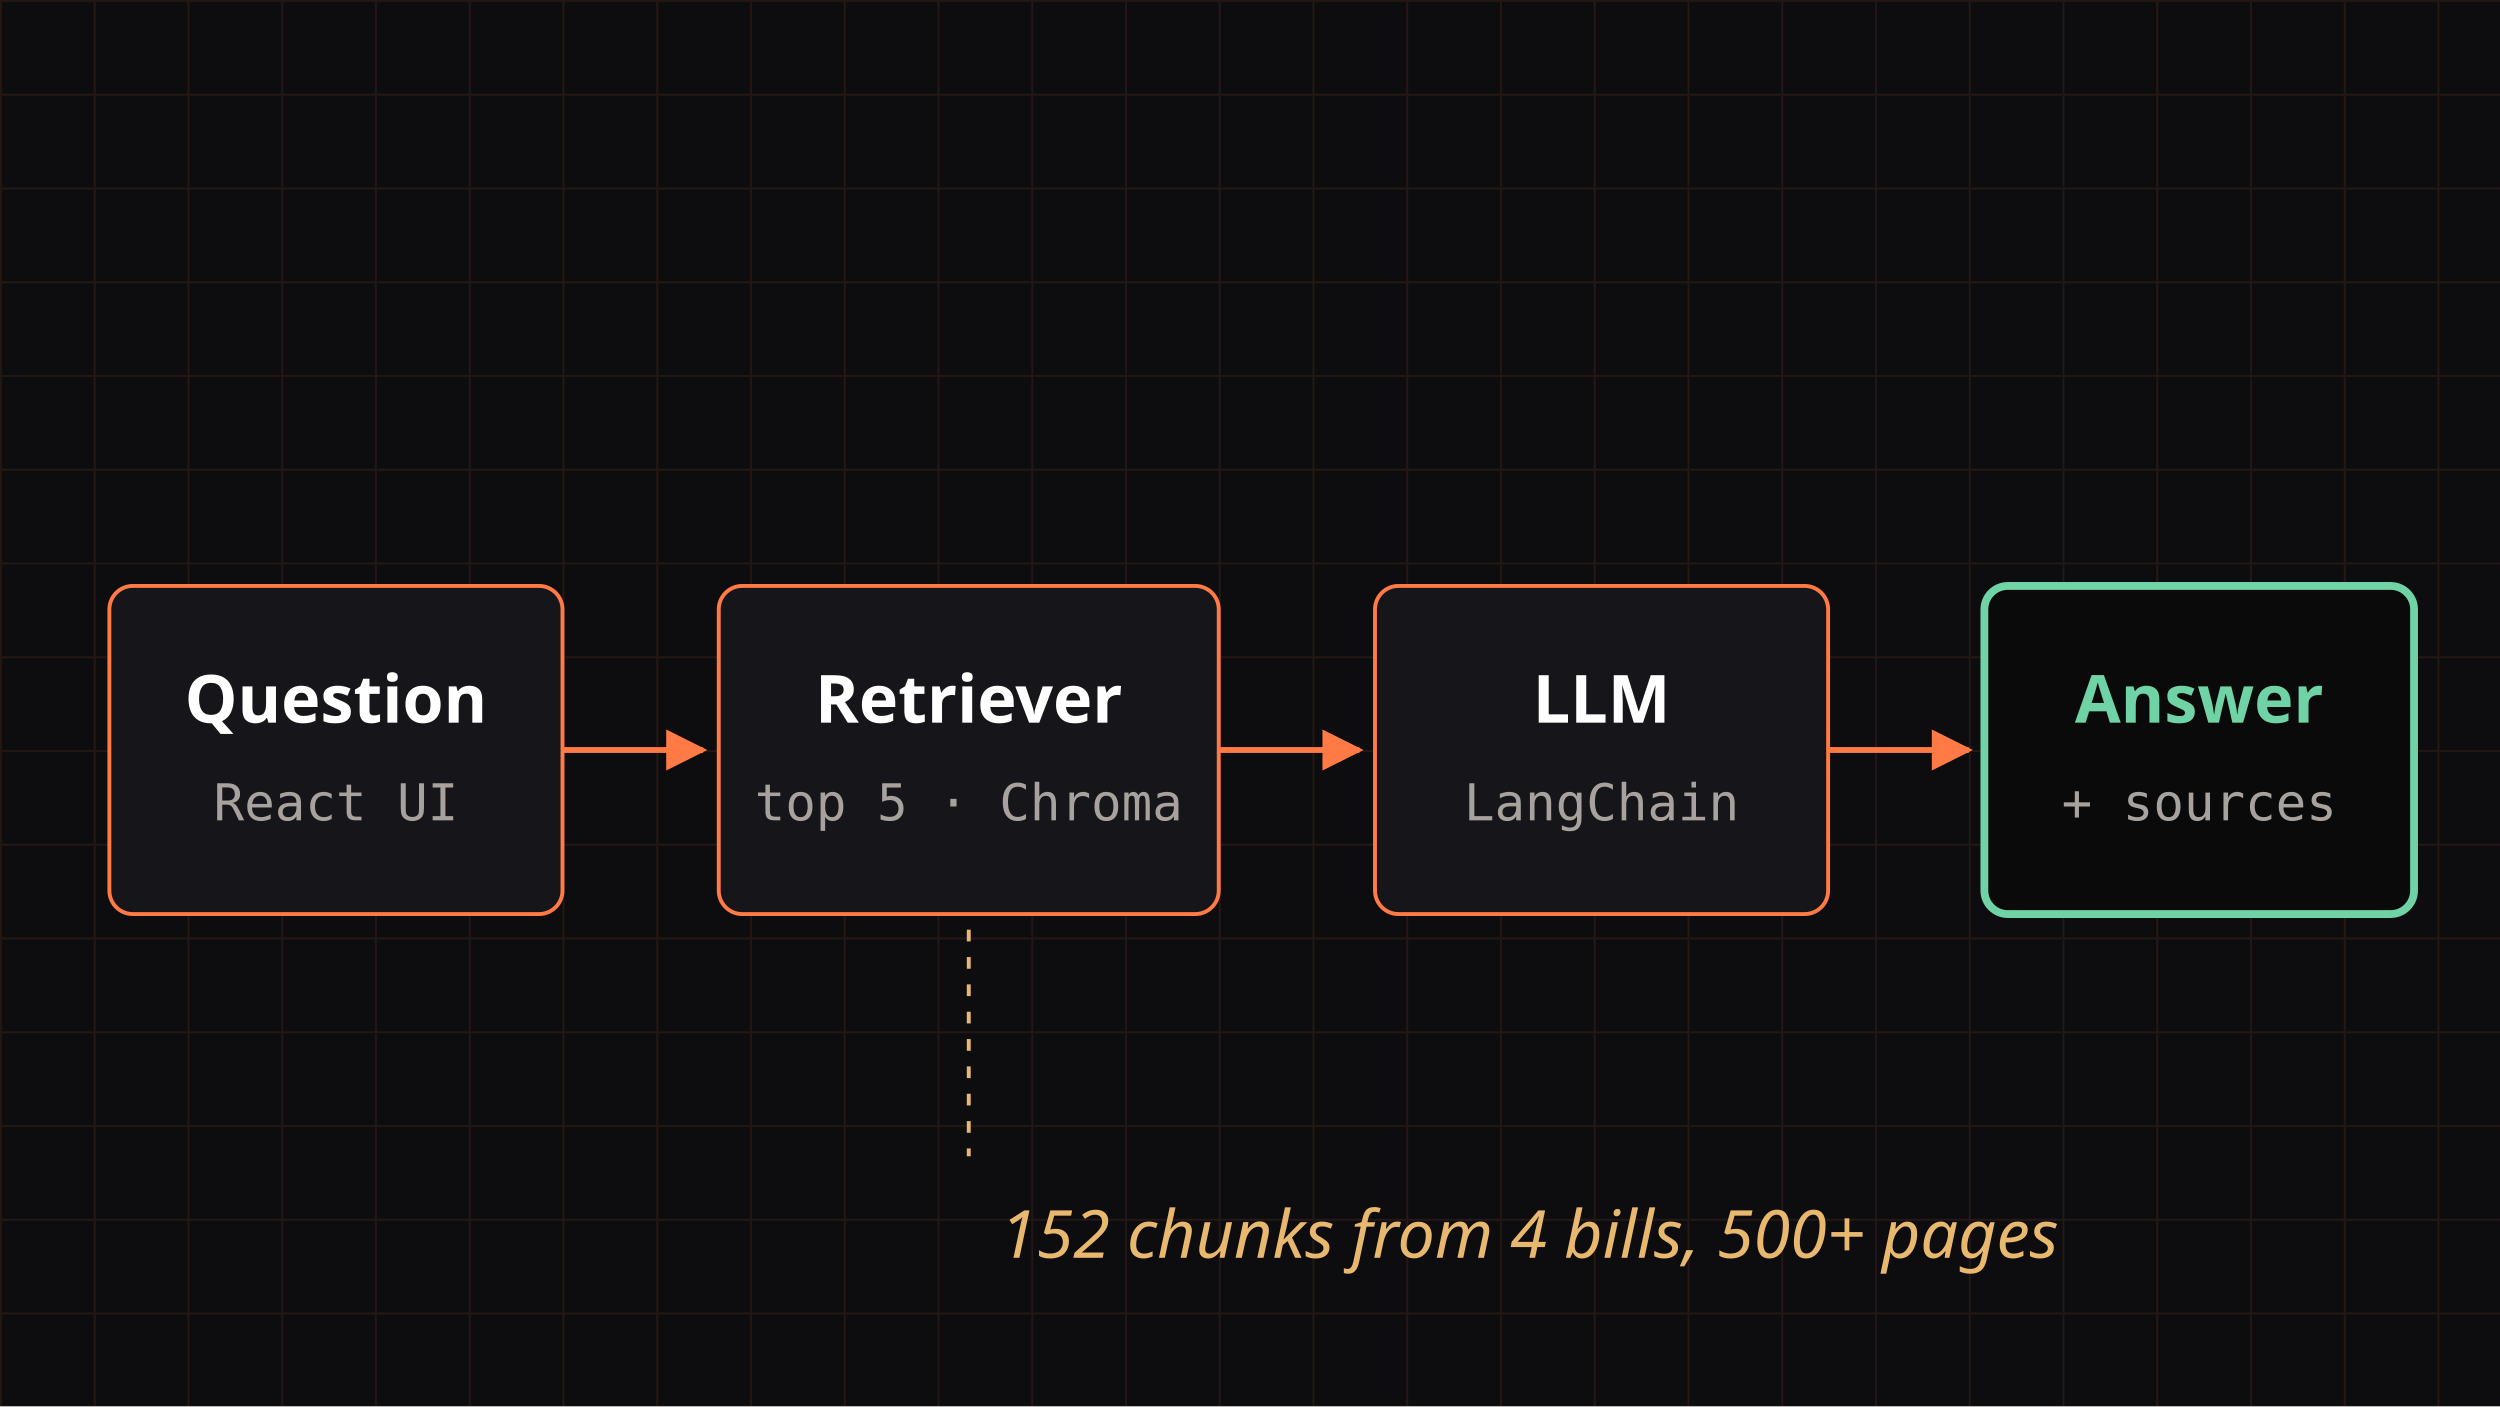
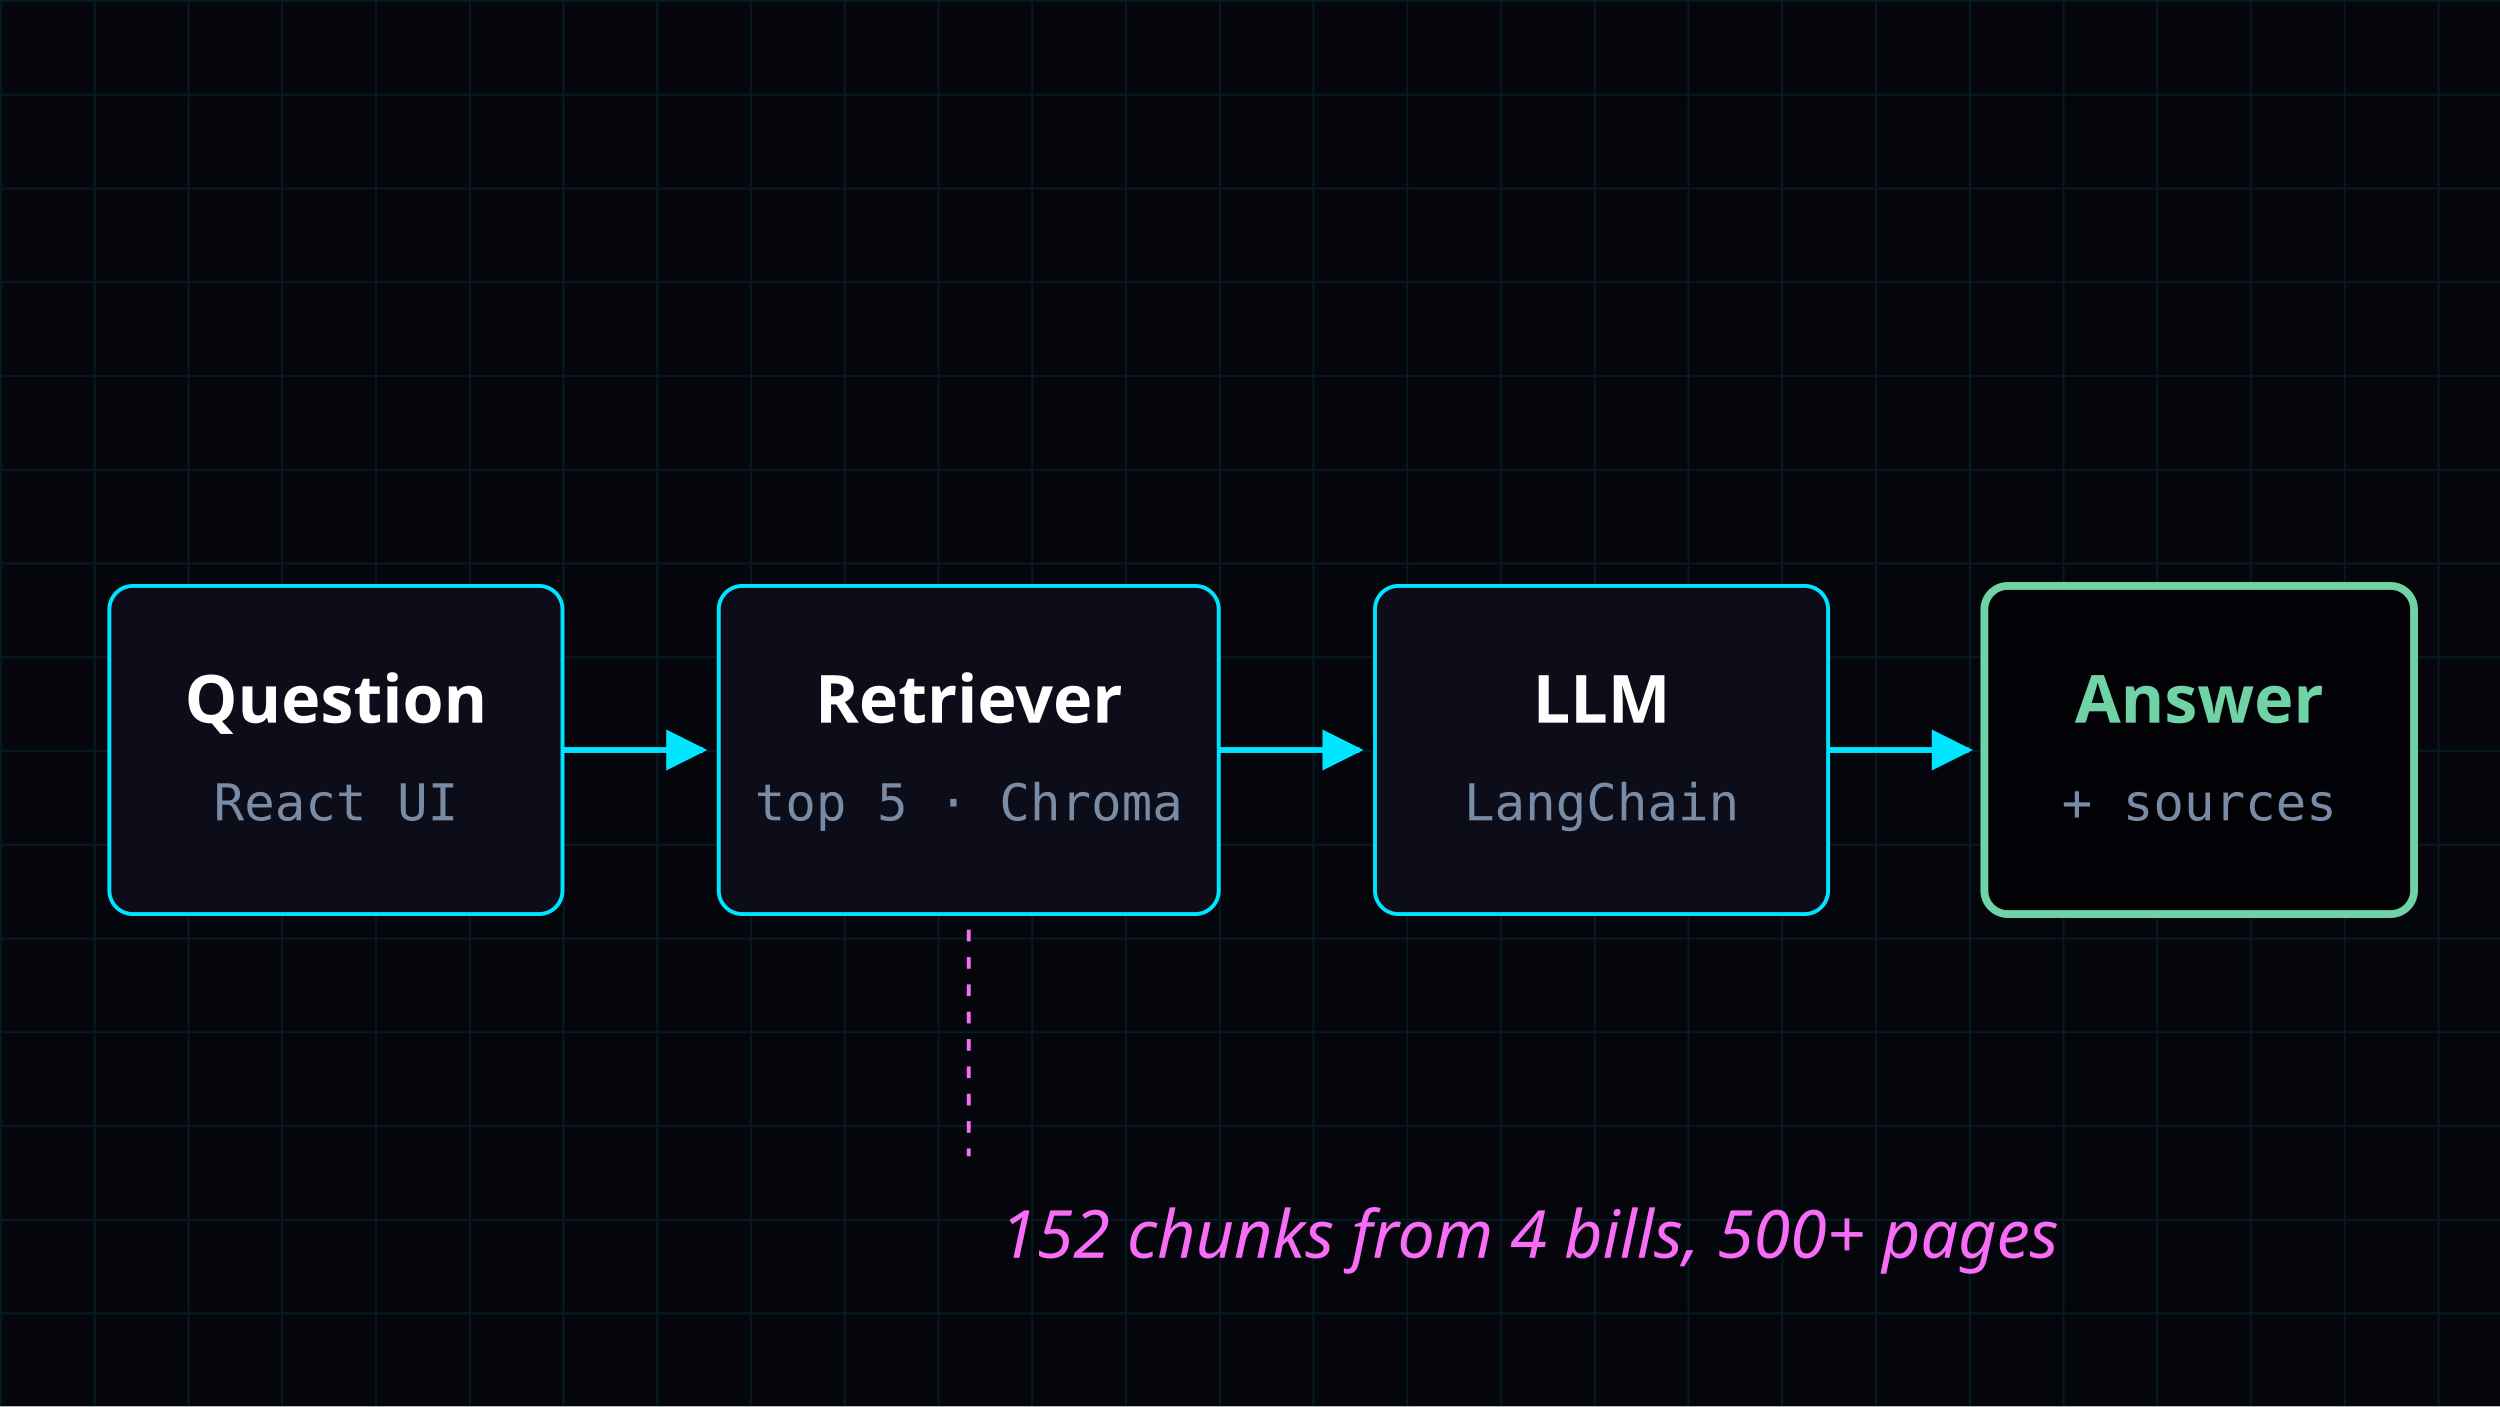
<svg xmlns="http://www.w3.org/2000/svg" viewBox="0 0 640 360" role="img" aria-label="TaxPyre pipeline: question, retriever, language model, answer with sources">
  <defs>
    <pattern id="g" width="24" height="24" patternUnits="userSpaceOnUse">
-       <path d="M24 0H0V24" fill="none" stroke="#ff7a45" stroke-opacity=".09" />
+       <path d="M24 0H0V24" fill="none" stroke="#00e5ff" stroke-opacity=".09" />
    </pattern>
    <marker id="a" viewBox="0 0 10 10" refX="9" refY="5" markerWidth="7" markerHeight="7" orient="auto">
-       <path d="M0 0L10 5L0 10Z" fill="#ff7a45" />
+       <path d="M0 0L10 5L0 10Z" fill="#00e5ff" />
    </marker>
  </defs>
-   <rect width="640" height="360" fill="#0d0d0f" />
+   <rect width="640" height="360" fill="#05050c" />
  <rect width="640" height="360" fill="url(#g)" />
  <g font-family="Segoe UI, system-ui, sans-serif" fill="#fff">
-     <rect x="28" y="150" width="116" height="84" rx="6" fill="#16161a" stroke="#ff7a45" />
+     <rect x="28" y="150" width="116" height="84" rx="6" fill="#0d0d1a" stroke="#00e5ff" />
    <text x="86" y="185" text-anchor="middle" font-size="17" font-weight="700">Question</text>
-     <text x="86" y="210" text-anchor="middle" font-size="13" fill="#a8a29e" font-family="Consolas, monospace">React UI</text>
-     <rect x="184" y="150" width="128" height="84" rx="6" fill="#16161a" stroke="#ff7a45" />
+     <text x="86" y="210" text-anchor="middle" font-size="13" fill="#7a8ba6" font-family="Consolas, monospace">React UI</text>
+     <rect x="184" y="150" width="128" height="84" rx="6" fill="#0d0d1a" stroke="#00e5ff" />
    <text x="248" y="185" text-anchor="middle" font-size="17" font-weight="700">Retriever</text>
-     <text x="248" y="210" text-anchor="middle" font-size="13" fill="#a8a29e" font-family="Consolas, monospace">top 5 · Chroma</text>
-     <rect x="352" y="150" width="116" height="84" rx="6" fill="#16161a" stroke="#ff7a45" />
+     <text x="248" y="210" text-anchor="middle" font-size="13" fill="#7a8ba6" font-family="Consolas, monospace">top 5 · Chroma</text>
+     <rect x="352" y="150" width="116" height="84" rx="6" fill="#0d0d1a" stroke="#00e5ff" />
    <text x="410" y="185" text-anchor="middle" font-size="17" font-weight="700">LLM</text>
-     <text x="410" y="210" text-anchor="middle" font-size="13" fill="#a8a29e" font-family="Consolas, monospace">LangChain</text>
-     <rect x="508" y="150" width="110" height="84" rx="6" fill="#0a0a0b" stroke="#6fd3a5" stroke-width="2" />
+     <text x="410" y="210" text-anchor="middle" font-size="13" fill="#7a8ba6" font-family="Consolas, monospace">LangChain</text>
+     <rect x="508" y="150" width="110" height="84" rx="6" fill="#020206" stroke="#6fd3a5" stroke-width="2" />
    <text x="563" y="185" text-anchor="middle" font-size="17" font-weight="700" fill="#6fd3a5">Answer</text>
-     <text x="563" y="210" text-anchor="middle" font-size="13" fill="#a8a29e" font-family="Consolas, monospace">+ sources</text>
+     <text x="563" y="210" text-anchor="middle" font-size="13" fill="#7a8ba6" font-family="Consolas, monospace">+ sources</text>
  </g>
-   <g stroke="#ff7a45" stroke-width="1.5" fill="none" marker-end="url(#a)">
+   <g stroke="#00e5ff" stroke-width="1.5" fill="none" marker-end="url(#a)">
    <path d="M144 192 L180 192" />
    <path d="M312 192 L348 192" />
    <path d="M468 192 L504 192" />
  </g>
-   <path d="M248 238 L248 296" stroke="#e8b86f" stroke-dasharray="3 4" />
-   <text x="256" y="322" font-family="Segoe UI, system-ui, sans-serif" font-size="17" font-style="italic" fill="#e8b86f">152 chunks from 4 bills, 500+ pages</text>
+   <path d="M248 238 L248 296" stroke="#f86cf8" stroke-dasharray="3 4" />
+   <text x="256" y="322" font-family="Segoe UI, system-ui, sans-serif" font-size="17" font-style="italic" fill="#f86cf8">152 chunks from 4 bills, 500+ pages</text>
</svg>
